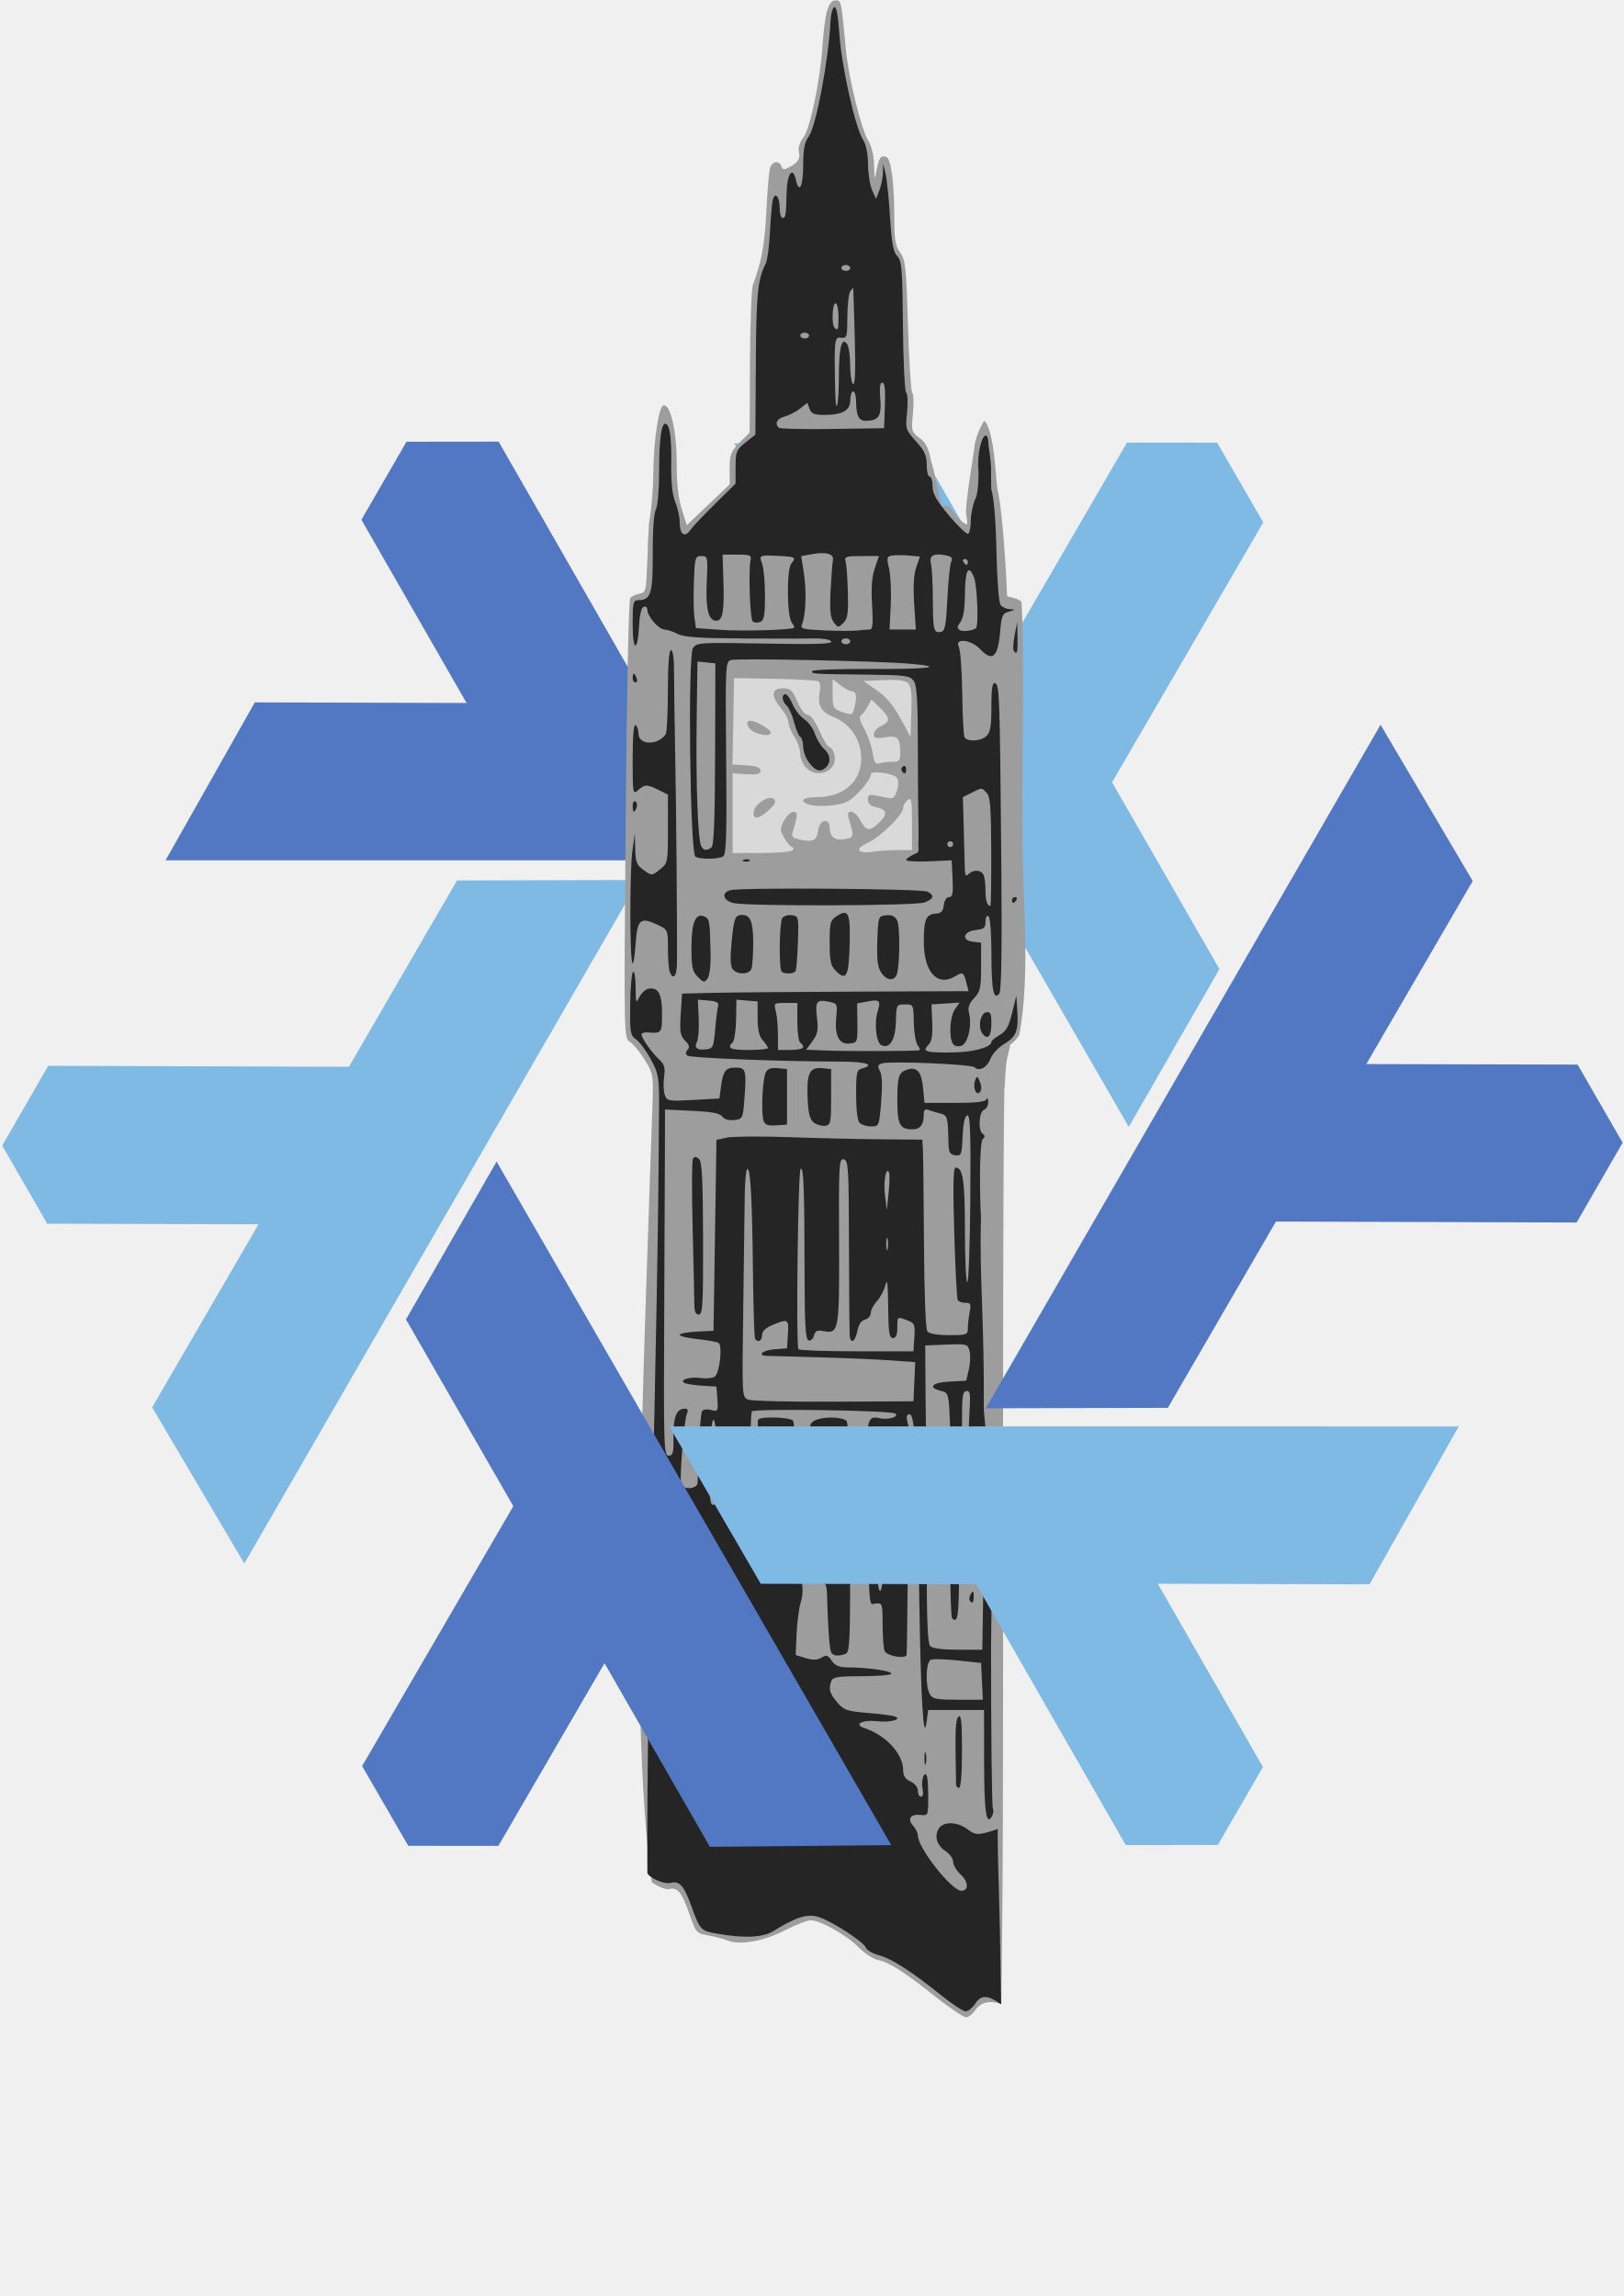
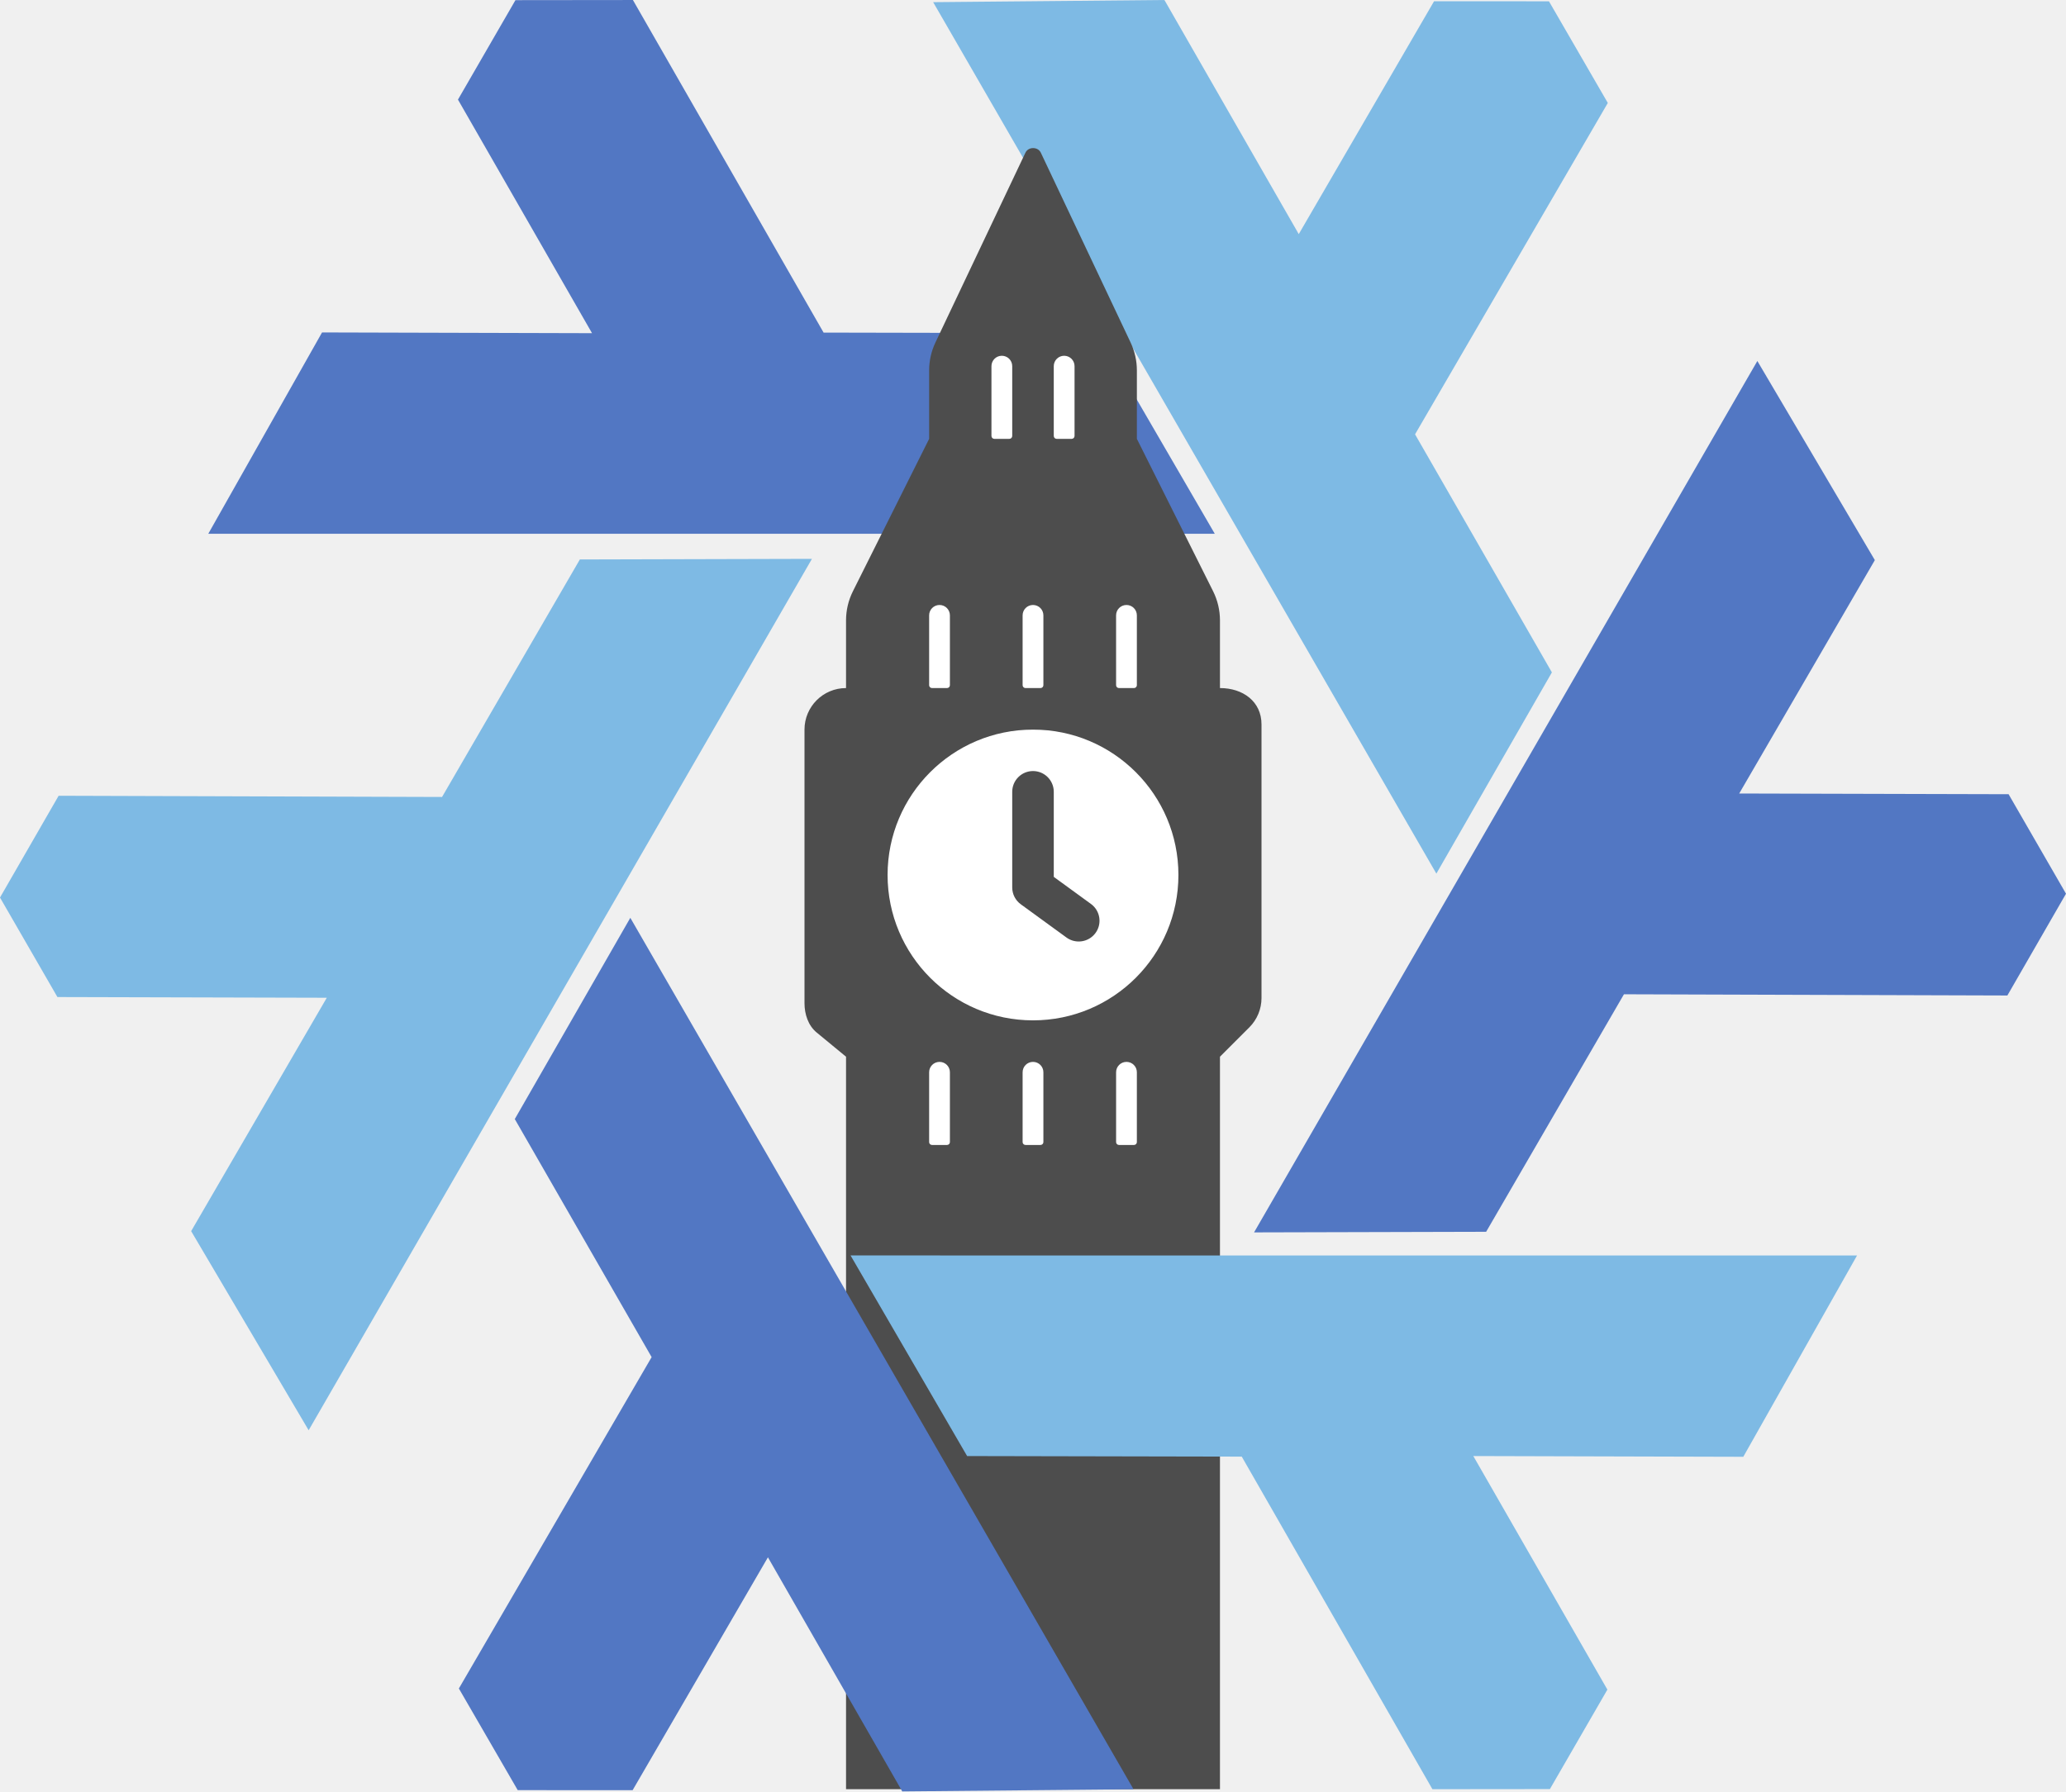
- <svg xmlns="http://www.w3.org/2000/svg" width="210mm" height="297mm" viewBox="0 0 210 297">
-   <path d="M82.65 113.833l-51.053 88.418-11.92-20.206 13.76-23.68-27.326-.072-5.824-10.096 5.947-10.327 38.895.123 13.979-24.099zM145.992 145.77L94.947 57.348l23.458-.22 13.628 23.756 13.725-23.63 11.656.005 5.97 10.314-19.554 33.623 13.88 24.155z" style="isolation:auto;mix-blend-mode:normal" color="#000" overflow="visible" fill="#7ebae4" fill-rule="evenodd" />
-   <path style="isolation:auto;mix-blend-mode:normal" d="M123.516 111.29l-102.1-.006 11.54-20.425 27.387.076-13.601-23.701 5.832-10.092 11.916-.013 19.342 33.746 27.86.057z" color="#000" overflow="visible" fill="#5277c3" fill-rule="evenodd" />
-   <path fill="#d9d9d9" d="M90.01 81.245h36.88v40.692H90.01z" />
-   <path d="M129.483 259.254s-2.167-.962-3.32.734c-.342.523-.894.95-1.226.95-.332 0-2.083-1.172-3.89-2.605-4.136-3.282-6.02-4.487-7.479-4.787-.633-.13-1.778-.883-2.545-1.673-1.493-1.539-4.957-3.486-6.197-3.483-.415.001-1.867.573-3.227 1.27-2.808 1.441-5.834 1.995-7.467 1.366-.6-.23-1.768-.537-2.597-.68-1.444-.251-1.54-.36-2.317-2.615-.987-2.865-1.582-3.643-2.586-3.38-.462.12-1.375-.217-2.333-.864-3.103-22.038-1.003-67.405.105-101.08.103-3.301.048-3.588-1.025-5.324-.624-1.009-1.486-2.05-1.914-2.312-.778-.477-.78-.533-.543-28.713.14-16.812.382-28.418.596-28.688.198-.249.733-.505 1.189-.57.743-.106.84-.38.94-2.674.11-2.501.129-2.177.15-4.042.247-3.045-.038-1.332.247-3.045.243-1.47.452-4.266.465-6.213.025-3.744.698-8.197 1.266-8.377.926-.292 1.754 3.274 1.746 7.526-.005 2.519.21 4.473.645 5.868l.653 2.092 2.777-2.638 2.777-2.637V60.6c0-1.833.142-2.2 1.29-3.347l1.288-1.29.048-9.126c.026-5.02.195-9.513.375-9.987 1.105-2.914 1.527-5.2 1.738-9.415.13-2.613.334-5.137.453-5.61.241-.961 1.184-1.152 1.51-.305.172.45.364.467 1.033.095 1.158-.644 1.428-1.098 1.21-2.028-.11-.472.119-1.201.548-1.747.904-1.149 2.196-7.278 2.513-11.915.292-4.27.752-5.874 1.687-5.874.74 0 .728-.055 1.344 6.458.33 3.496 1.982 10.222 2.858 11.64.47.76.756 1.944.784 3.244.042 1.957.056 1.984.321.616.324-1.67.55-1.97 1.272-1.693.622.238 1.025 3.442 1.025 8.138 0 2.592.143 3.386.76 4.223.683.929.783 1.868 1.01 9.508.14 4.662.39 8.561.558 8.664.167.104.202 1.273.078 2.598-.22 2.353-.197 2.431.93 3.265.862.637 1.217 1.698 1.4 2.918.91 2.071 13.723 63.35 10.026 76.524-.532 1.898-.384 4.26-.538 4.687-.373 29.022.09 94.1-.411 118.413zm-.613-79.321c6.548 47.892 3.274 23.946 0 0zm-45.013-1.12c36.556 48.64 18.278 24.32 0 0zM130.25 77.088c.153.146 1.846.357 1.877.884.361 6.067.085 20.595.085 28.122.013 11.084 1.108 19.457-.377 27.793-8.992 13.627-16.403-72.85-9.07-68.305 1.86 2.203 1.699 1.93 2.11 2.197.468.303.037-1.092.057-1.604.089-2.284.969-7.18 1.106-8.441.18-1.641 1.254-3.306 1.254-3.306 1.389 1.192 1.518 8.375 1.76 9.1.332.99.949 7.173 1.198 13.56zm-27.701 32.871c.13-.209.09-.38-.086-.38s-.621-.509-.988-1.13c-.614-1.04-.62-1.223-.073-2.282.328-.633.868-1.152 1.2-1.152.609 0 .598.428-.06 2.543-.226.726-.082.865 1.138 1.094 1.561.292 1.978.032 2.164-1.35.175-1.302 1.459-1.539 1.459-.27 0 1.237.71 1.765 2.03 1.512 1.124-.216 1.147-.354.428-2.673-.41-1.322.822-1.093 1.535.285.702 1.357 1.175 1.42 2.352.314 1.186-1.114 1.108-1.725-.26-2.025-.804-.177-1.141-.475-1.141-1.011 0-.661.161-.725 1.236-.486.68.151 1.481.293 1.781.316.697.051 1.24-2.285.641-2.754-.698-.546-3.278-.826-3.278-.355 0 .732-1.904 2.94-3.043 3.53-1.112.575-3.99.766-5.103.339-1.178-.452-.573-.91 1.205-.91 3.79-.002 6.143-2.474 5.627-5.912-.309-2.061-1.614-3.695-3.578-4.481-1.582-.633-2.056-1.552-1.704-3.308.114-.572.036-1.144-.173-1.274-.21-.129-2.75-.278-5.648-.331l-5.267-.096-.105 5.588-.105 5.588 1.816.116c1.31.084 1.817.276 1.817.687 0 .443-.404.545-1.807.456l-1.806-.114V110.34h3.78c2.11 0 3.885-.168 4.016-.38zm-5.066-4.97c.16-1.04 2.038-2.203 2.618-1.623.305.306.128.69-.654 1.415-1.3 1.205-2.131 1.292-1.964.207zm6.777-5.678c-.418-.418-.762-1.231-.763-1.807-.001-.575-.342-1.559-.758-2.186-.416-.628-.757-1.459-.758-1.847-.002-.388-.43-1.214-.953-1.836-1.345-1.597-1.266-2.592.203-2.592 1.006 0 1.249.22 1.888 1.711.43 1.004.984 1.711 1.339 1.711.367 0 .968.821 1.53 2.092.508 1.15 1.095 2.092 1.303 2.092.207 0 .487.434.62.966.512 2.04-2.095 3.251-3.65 1.696zm-6.75-4.648c-.867-.418-1.19-1.437-.457-1.437.677 0 2.644 1.139 2.644 1.531 0 .479-1.097.432-2.187-.094zm18.635 15.3l1.806-.004v-3.469c0-3.04-.07-3.41-.57-2.996-.314.26-.57.713-.57 1.006 0 .884-2.922 3.768-4.57 4.511-1.807.815-1.368 1.477.766 1.157.732-.11 2.144-.202 3.138-.204zm-.825-11.413c.973 0 1.11-.137 1.11-1.11 0-2.01-.304-2.334-1.942-2.072-1.218.195-1.48.126-1.48-.39 0-.345.427-.822.95-1.06 1.233-.562 1.2-1.072-.156-2.37l-1.107-1.061-.471.894c-.26.492-.654 1.013-.877 1.158-.269.174-.127.76.421 1.734.455.81.943 2.198 1.085 3.085.19 1.191.402 1.559.808 1.403.302-.116 1.049-.21 1.66-.21zm2.14-10.162c-.37-.37-1.3-.49-3.154-.41l-2.63.114 1.738 1.207c1.193.828 2.148 1.963 3.043 3.613l1.304 2.406.111-3.203c.082-2.335-.03-3.344-.412-3.727zm-6.974 3.222c.374-1.397.273-2.187-.28-2.187-.285 0-.97-.355-1.521-.788l-1.002-.788v1.897c0 1.724.096 1.932 1.046 2.28 1.48.54 1.502.535 1.757-.414z" fill="#9d9d9d" />
-   <path d="M129.483 259.254c-1.805-1.226-2.6-1.232-3.39-.027-.342.523-.883.951-1.202.951-.319 0-1.711-.911-3.094-2.025-3.869-3.117-6.432-4.77-8.083-5.215-.828-.223-1.609-.674-1.735-1.002-.29-.756-4.3-3.365-6.07-3.949-1.45-.478-2.982-.01-5.831 1.781-1.398.879-3.844.987-7.505.332-1.93-.346-2.054-.484-3.146-3.512-.973-2.695-1.542-3.325-2.725-3.016-.818.214-2.977-.765-2.977-1.35 1.658-13.045 5.95 1.93 0 0-.137-27.21 1.374-66.164 1.515-99.592.005-3.298-.098-3.836-1.077-5.628-.596-1.09-1.449-2.237-1.895-2.55-.746-.522-.807-.887-.762-4.556.026-2.194.194-4.079.373-4.19.178-.11.327.794.33 2.01.005 2.026.045 2.13.485 1.261.264-.52.783-1.006 1.154-1.077 1.281-.247 1.778.65 1.778 3.212 0 2.512-.052 2.582-1.806 2.44-.47-.038-.855.072-.853.243.004.484 1.296 2.331 2.258 3.228.712.663.83 1.078.663 2.326-.112.835-.066 1.88.101 2.322.287.756.506.792 3.68.613l3.373-.19.204-1.521c.273-2.043.597-2.472 1.87-2.472 1.347 0 1.436.288 1.178 3.803-.207 2.82-.222 2.854-1.332 2.98-.69.079-1.285-.096-1.547-.454-.31-.425-1.364-.625-3.917-.744l-3.491-.162-.005 3.659c-.002 2.012-.045 12.087-.095 22.388-.085 17.57-.05 18.73.57 18.73.564 0 .656-.364.624-2.478-.037-2.522.403-3.607 1.465-3.607.395 0 .477.2.272.666-.36.82-.986 8.47-.747 9.127.276.755 2.093.593 2.132-.19.019-.366.1-2.516.182-4.776.081-2.261.256-4.286.388-4.5.132-.214.66-.283 1.172-.155.892.224.927.165.815-1.395l-.118-1.63-1.711-.106c-.942-.06-1.964-.197-2.272-.306-1.034-.367.434-.912 1.891-.703.732.106 1.569.033 1.859-.161.642-.43 1.053-4.038.5-4.38-.216-.134-1.434-.352-2.707-.485-1.272-.133-2.314-.38-2.314-.549 0-.169.984-.358 2.187-.42l2.187-.115.19-12.344.19-12.345 1.331-.293c.732-.161 4.326-.188 7.986-.06 3.66.129 9.052.254 11.98.278l5.324.045.076 1.14c.042.628.106 6.104.141 12.17.04 6.696.215 11.216.446 11.504.233.291 1.323.476 2.806.476 2.3 0 2.426-.047 2.426-.904 0-.496.107-1.438.238-2.091.204-1.024.129-1.189-.548-1.189-.433 0-.881-.153-.997-.34-.116-.188-.32-4.124-.456-8.747-.175-6.027-.126-8.407.175-8.407.954 0 1.208 1.713 1.208 8.152 0 3.674.137 6.68.306 6.68.168 0 .344-4.893.39-10.874.068-8.684-.013-10.841-.4-10.713-.315.104-.527 1.065-.6 2.722-.105 2.394-.167 2.553-.95 2.441-.697-.099-.844-.375-.874-1.64-.078-3.363-.124-3.523-1.07-3.76a16.459 16.459 0 0 1-1.52-.463c-.432-.165-.607-.01-.607.538 0 1.393-.437 1.973-1.486 1.973-1.61 0-1.937-.64-1.93-3.784.006-3.113.168-3.598 1.325-3.952 1.23-.376 1.803.303 2.001 2.372l.187 1.942h3.913c2.775 0 3.97-.139 4.105-.476.106-.261.205-.108.222.34.016.448-.227.913-.54 1.034-.669.256-.793 2.723-.157 3.115.297.184.297.372 0 .67-.489.487-.395 7.66-.24 9.973-.222 8.252.436 12.704.368 24.98.37 5.46 1.314 4.995.933 30.697.003 11.31.109 20.733.236 20.94.128.205.075.654-.117.996-.74 1.323-1.006-.535-1.015-7.081l-.008-6.656h-7.226l-.204 1.522c-.396 2.954-.748-2.932-.946-15.783-.326-21.255-.56-24.849-1.55-23.858-.132.132-.057.767.168 1.41.252.724.324 2.8.19 5.44-.12 2.347-.255 8.632-.301 13.966-.046 5.333-.112 9.907-.147 10.163-.075.561-2.385.208-2.814-.43-.154-.229-.282-1.74-.285-3.359-.006-2.824-.04-2.94-.862-2.852-.977.103-.857 1.6-1.14-14.27-.174-9.692-.104-10.09 1.706-9.677 1.043.238 2.523-.242 1.91-.62-.673-.417-18.284-.672-18.533-.269-.122.196-.256 4.385-.298 9.308-.07 7.996-.009 9.02.571 9.6.357.357.7.574.764.481.063-.092 0-4.189-.139-9.104-.139-4.916-.176-9.066-.083-9.223.276-.462 4.238-.327 4.536.156.15.242.305 4.22.344 8.842.044 5.092.267 9.346.565 10.8.373 1.817.39 2.739.07 3.803-.233.772-.476 2.628-.54 4.124l-.116 2.72 1.287.394c.94.289 1.493.273 2.044-.057.64-.384.843-.323 1.335.403.444.654.95.857 2.15.86 2.492.004 5.564.452 5.564.81 0 .18-1.693.327-3.762.327-3.08 0-3.805.109-3.994.601-.4 1.045-.257 1.59.727 2.76.865 1.028 1.245 1.163 3.899 1.387 1.617.137 3.192.332 3.5.433 1.174.386-.499.853-2.294.64-1.811-.215-2.996.425-1.618.874 2.802.91 5.063 3.343 5.063 5.448 0 .746.272 1.17.95 1.479.559.254.952.75.952 1.202 0 .422.184.768.41.768.248 0 .324-.415.191-1.046-.236-1.122.293-2.514.59-1.553.087.28.153 1.534.148 2.79-.008 2.243-.025 2.28-1.018 2.164-1.273-.148-1.722.531-.929 1.407.334.37.608.931.608 1.249 0 1.61 4.344 7.139 5.621 7.153.97.011.934-1.154-.062-2.078-.548-.507-.996-1.253-.996-1.657 0-.404-.415-1.007-.922-1.34-1.146-.75-1.53-1.876-.987-2.891.549-1.026 2.372-1.018 3.77.015.938.694 1.258.74 2.606.377 1.548-.417 1.288-.643 1.288 0 .05 6.532.214 5.646.452 22.248zm-2.48-41.765l-.114-2.377-2.973-.316c-1.636-.173-3.219-.222-3.518-.107-.649.25-.753 3.316-.15 4.441.341.64.819.736 3.63.736h3.238zm-26.545-4.278a.572.572 0 0 0-.57-.57c-.594 0-.755.449-.317.887.437.437.887.276.887-.317zm26.7-6.94c.062-3.923.058-8.868-.008-10.99l-.12-3.858-1.401-.338c-.771-.186-2.386-.274-3.589-.195l-2.186.143v10.728c0 7.836.123 10.85.456 11.183.281.282 1.661.457 3.597.457h3.14l.112-7.13zm-4.008 3.073c-.14-.14-.254-3.273-.254-6.963 0-7.24.116-7.71 2.005-8.15 1.276-.296 1.615.316 1.25 2.26-.257 1.37-.973 1.483-.973.154 0-.406-.257-.738-.57-.738-.487 0-.571 1.014-.571 6.845 0 6.252-.146 7.334-.887 6.592zm2.266-2.331c-.104-.167-.03-.552.161-.856.273-.431.351-.365.356.303.006.88-.188 1.086-.517.553zm.202-7.683c0-.523.087-.737.192-.476.106.262.106.69 0 .95-.105.262-.192.048-.192-.474zm-30.175 12.573c.095-.285-.048-.428-.333-.332a1.19 1.19 0 0 0-.665.665c-.095.285.047.428.332.333a1.19 1.19 0 0 0 .666-.666zm-9.611-6.133c.137-.223.775-.351 1.416-.285 1.403.144 1.688-.425.768-1.531l-.678-.815-1.236.795c-.683.439-1.236 1.118-1.236 1.518 0 .784.563.97.966.318zm28.311-1.972c-.003-1.098-.173-2.253-.378-2.567-.26-.4-.358.2-.326 1.997.026 1.412.197 2.567.379 2.567s.328-.899.325-1.997zm.006-4.659c0-.523-.171-.95-.38-.95-.21 0-.38.427-.38.95 0 .523.17.951.38.951.209 0 .38-.428.38-.95zm-.5-3.684c-.122-.303-.212-.213-.23.23-.017.4.073.626.2.5.126-.127.14-.455.03-.73zm-20.88-6.614c-.139-6.875-.829-6.935-.974-.085-.111 5.211.036 6.422.7 5.758.227-.226.337-2.514.273-5.673zm20.883.703c-.096-.37-.182-.16-.19.468-.007.628.072.93.176.673.104-.258.11-.771.014-1.141zm9.386-.181c.027-.061-.037-2.158-.142-4.66-.185-4.432-.213-4.552-1.113-4.763-1.835-.431-1.296-1.103.98-1.222l2.2-.115.337-1.433c.185-.788.229-1.865.096-2.394-.233-.93-.328-.956-2.987-.848l-2.746.111.05 7.309c.027 4.02.159 7.593.292 7.94.188.49.55.581 1.614.409.754-.123 1.393-.273 1.42-.334zm3.971-.777c.089-.468-.119-.666-.697-.666-.8 0-1.145.755-1.019-3.126.117-3.6.39-4.86-.21-4.86-.593 0-.666.452-.666 4.152 0 2.284-.108 4.435-.24 4.78-.203.528-.007.608 1.232.507 1.042-.086 1.51-.317 1.6-.787zm-27.311-1.616c0-.314-.068-.57-.15-.57-.082 0-.248.256-.368.57-.12.313-.053.57.15.57.202 0 .368-.257.368-.57zm18.556-8.236l.112-2.532-3.155-.23c-1.734-.125-5.892-.304-9.238-.396l-6.75-.187c-1.38-.039-.598-.74.95-.852l1.616-.117.116-1.807c.128-1.994.02-2.062-1.97-1.23-.929.387-1.378.822-1.378 1.33 0 .75-.547 1.029-.9.458-.101-.163-.225-4.057-.275-8.652-.104-9.616-.324-13.547-.742-13.289-.161.1-.308 1.765-.325 3.7-.017 1.934-.103 8.534-.191 14.666-.16 11.143-.16 11.149.66 11.46.452.17 5.443.288 11.09.26l10.268-.05zm-33.364-2.291c35.868 50.219 17.934 25.11 0 0zm33.368-3.45c.106-1.65.028-1.842-.88-2.188-1.362-.517-1.327-.542-1.327.953 0 .93-.172 1.33-.57 1.33-.47 0-.578-.724-.61-4.088-.028-2.866-.128-3.711-.338-2.827-.164.693-.66 1.646-1.102 2.116-.442.47-.803 1.16-.803 1.532 0 .372-.338.765-.751.873-.49.128-.836.647-.993 1.486-.256 1.36-.87 1.75-.987.623-.038-.366-.08-5.626-.095-11.688-.024-10.108-.08-11.034-.68-11.15-.607-.117-.65.643-.603 10.53.055 11.663-.019 12.091-2.01 11.693-.813-.162-1.07-.042-1.232.578-.113.43-.43.708-.705.615-.393-.131-.504-1.958-.513-8.501-.017-11.245-.118-13.931-.513-13.687-.334.207-.613 22.807-.288 23.332.094.151 3.48.275 7.527.275h7.357zm-3.466-12.74c-.096-.366-.174-.066-.174.666s.078 1.032.174.665a3.123 3.123 0 0 0 0-1.33zm.182-8.621c-.402-.743-.736 1.247-.51 3.036l.238 1.877.23-2.281c.128-1.255.146-2.44.042-2.632zm8.674 79.168c-.133-7.15-.09-8.325.316-8.732.35-.35.453.64.453 4.377 0 2.967-.146 4.83-.38 4.83-.21 0-.384-.214-.39-.475zm-4.086-3.328c0-.732.078-1.032.173-.666.096.366.096.965 0 1.332-.095.366-.173.066-.173-.666zm-12.092-13.805c-.195-.509-.408-3.514-.497-6.99-.044-1.736-.152-1.985-.905-2.092l-.856-.121-.04-8.774c-.022-4.825-.156-9.394-.299-10.152-.213-1.14-.129-1.449.49-1.78 1.032-.552 3.665-.505 4.136.074.246.302.406 5.846.438 15.167.046 13.19-.011 14.716-.561 14.927-.975.374-1.7.275-1.906-.26zm-.547-10.99c0-.615-.112-.725-.423-.414-.233.233-.308.61-.168.836.394.637.591.495.591-.423zM89.805 168.81c-.002-.68-.102-5.122-.222-9.872-.12-4.75-.103-8.823.038-9.05.184-.298.4-.295.77.01.404.337.518 2.502.54 10.287.023 8.55-.05 9.861-.547 9.861-.393 0-.576-.39-.579-1.236zm8.936-23.88c-.322-1.015-.118-5.35.29-6.186.242-.494.678-.655 1.548-.57l1.21.117v7.19l-1.408.09c-1.102.07-1.458-.068-1.64-.642zm6.534.3c-.515-.377-.723-1.125-.816-2.938-.173-3.37.221-4.272 1.799-4.12l1.236.119v3.613c0 3.327-.06 3.621-.764 3.722-.42.06-1.074-.118-1.455-.396zm5.908.02c-.283-.282-.457-1.672-.457-3.648 0-2.872.077-3.212.761-3.391 1.748-.457.54-.872-2.567-.882-8.289-.027-19.714-.476-20.042-.787-.227-.216-.206-.498.057-.761.304-.304.216-.62-.324-1.16-.634-.635-.717-1.131-.57-3.42l.171-2.677 4.126-.098c2.27-.053 10.606-.123 18.525-.155l14.397-.058-.262-1.045c-.348-1.386-.484-1.48-1.353-.937-2.387 1.49-4.172-.431-4.164-4.483.005-2.826.303-3.504 1.567-3.568.682-.034.926-.296 1.018-1.091.07-.616.351-1.046.683-1.046.45 0 .54-.48.45-2.377l-.113-2.377-2.947.13c-1.621.072-2.946-.014-2.944-.19.003-.176.68-.603 1.504-.95.253-.723 0 0 .096-1.547.05-1.92-.082-3.007-.082-11.042 0-7.075-.11-9.034-.54-9.621-.487-.666-1.076-.745-5.99-.801-7.224-.084-7.161-.08-7.161-.448 0-.177 3.423-.305 7.606-.286 7.623.036 9.847-.264 5.039-.68-4.107-.354-22.336-.73-23.136-.476-.701.223-.724.695-.613 12.656.091 9.89.014 12.49-.38 12.74-.614.389-3.004.412-3.595.034-.702-.449-1.004-26.004-.319-26.982.496-.708.927-.734 9.335-.578 6.556.122 8.747.052 8.547-.271-.148-.24-1.067-.414-2.042-.389-.975.026-5.145.028-9.266.005-5.763-.033-7.738-.17-8.557-.598-.585-.305-1.351-.556-1.702-.557-.724-.003-2.214-1.724-2.214-2.558 0-.303-.214-.48-.476-.394-.29.096-.52 1.034-.59 2.409-.184 3.558-.836 3.446-.836-.144 0-2.827.069-3.119.734-3.119 1.626 0 1.893-.861 1.863-6.032-.016-2.928.143-5.192.4-5.67.237-.444.426-2.562.426-4.768 0-4.172.268-6.348.783-6.348.583 0 .836 1.682.787 5.22-.033 2.396.136 3.995.522 4.916.313.751.57 1.934.57 2.628 0 1.552.64 2.028 1.355 1.009.293-.42 1.734-1.946 3.202-3.394l2.669-2.632v-2.146c0-1.98.098-2.224 1.282-3.169l1.282-1.023.056-9.348c.053-8.846.245-10.768 1.276-12.762.209-.404.455-2.2.546-3.993.091-1.792.247-3.65.345-4.13.262-1.272.917-.633.917.894 0 .72.172 1.309.38 1.309.398 0 .446-.31.524-3.404.059-2.332.798-3.317 1.18-1.574.432 1.965.959.917.959-1.905 0-2.015.177-2.904.734-3.686.943-1.322 2.552-9.89 2.797-14.882.045-.925.27-1.743.499-1.819.273-.09.5 1.148.66 3.584.264 4.065 2.065 12.072 3.054 13.582.388.592.629 1.779.64 3.15.01 1.21.245 2.713.524 3.341l.506 1.14.427-1.07c.235-.588.445-1.615.466-2.281l.039-1.211.308 1.31c.17.72.431 3.266.58 5.658.21 3.363.422 4.497.932 5.008.581.58.669 1.652.733 8.983.04 4.578.23 8.48.42 8.673.19.192.243 1.342.116 2.557-.224 2.141-.189 2.255 1.153 3.74 1.106 1.224 1.385 1.838 1.385 3.053 0 .836.17 1.52.38 1.52s.38.561.38 1.248c0 .96.493 1.833 2.141 3.795 1.178 1.4 2.29 2.455 2.472 2.342.182-.112.331-.896.331-1.74 0-.846.279-2.124.619-2.84.428-.903.377-3.607.377-3.607-.222-1.893.382-4.522.95-4.522.185 0 .336.46.336 1.02 0 .563.144.824.28 2.351.135 1.528 0 0 .078 3.53.343 1.062.586 3.966.677 8.103.084 3.826.308 6.649.55 6.94.226.272.774.51 1.219.531.714.034.697.07-.142.301-.847.234-.972.51-1.142 2.53-.29 3.431-.999 4.035-2.66 2.266-1.115-1.186-3.304-1.388-2.694-.248.207.386.407 3.108.444 6.048.037 2.94.173 5.499.303 5.686.402.58 2.081.489 2.79-.154.547-.494.677-1.228.677-3.817 0-2.396.12-3.165.476-3.045.572.192.614 1.39.808 23.292.097 10.966.015 16.515-.25 16.846-.755.942-1.022-.389-1.028-5.13-.003-2.674-.167-4.735-.386-4.87-.215-.134-.38.177-.38.713 0 .792-.204.969-1.233 1.068-1.631.158-1.948 1.342-.406 1.518l1.068.123v3.107c0 2.747-.104 3.219-.902 4.067-.667.71-.839 1.212-.66 1.925.409 1.628-.146 3.969-1.004 4.241-.458.146-.892.036-1.088-.274-.541-.854-.38-3.52.269-4.447l.607-.868-1.82.118-1.82.117.096 2.325c.071 1.706-.062 2.484-.501 2.923-.847.847-.355 1.003 3.056.968 2.774-.028 5.094-.654 5.1-1.377.002-.151.482-.548 1.068-.88.834-.475 1.183-1.092 1.612-2.853l.549-2.247.12 1.877c.17 2.682-.125 3.454-1.673 4.368-.753.444-1.558 1.306-1.788 1.915-.431 1.143-1.472 1.705-2.064 1.114-.388-.39-10.93-.834-11.965-.505-.57.181-.618.357-.271 1.006.276.517.33 1.875.156 3.967-.262 3.141-.279 3.182-1.296 3.182-.567 0-1.236-.206-1.487-.457zm7.671-9.386c.183-.025.117-.304-.146-.622-.263-.317-.498-1.643-.522-2.947-.043-2.354-.051-2.37-1.15-2.37-1.088 0-1.108.037-1.164 2.195-.062 2.354-.748 3.523-1.825 3.11-.726-.279-1.023-2.84-.52-4.47.418-1.352.239-1.511-1.364-1.21l-1.304.244.029 2.537c.028 2.478.005 2.54-.992 2.655-1.364.158-1.97-1.014-1.744-3.37.168-1.752.138-1.818-.947-2.035-1.6-.32-1.792-.06-1.538 2.087.188 1.584.086 2.102-.589 3.015l-.815 1.103 2.756.111c2.489.101 11.018.077 11.835-.033zm-26.358-2.707c.118-1.36.289-2.729.38-3.043.123-.42-.2-.6-1.228-.686l-1.394-.116.11 2.398c.06 1.318-.034 2.675-.21 3.013-.418.81-.024 1.157 1.163 1.018.896-.104.98-.287 1.179-2.584zm6.821 2.407c0-.14-.3-.587-.665-.992-.468-.519-.666-1.374-.666-2.883v-2.145l-1.37-.115-1.37-.114-.043 2.554c-.024 1.405-.22 2.732-.436 2.948-.788.788-.345 1.002 2.078 1.002 1.36 0 2.472-.115 2.472-.255zm4.564-.103c0-.197-.171-.464-.38-.593-.21-.13-.38-1.337-.38-2.684v-2.45h-1.53c-1.479 0-1.519.034-1.257 1.046.15.575.275 1.944.28 3.042l.007 1.997h1.63c.896 0 1.63-.161 1.63-.358zm24.32-25.306c-.018-5.755-.127-7.134-.599-7.606-.699-.7-.542-.699-1.93-.007l-1.144.571.114 3.898c.063 2.144.123 4.488.135 5.21.016 1.02.122 1.21.477.856.644-.645 1.702-.567 1.975.145.127.33.23 1.243.23 2.028 0 1.256.224 1.934.637 1.934.07 0 .118-3.163.106-7.03zm-36.215-.504c.349-.221.474-3.236.5-12.069l.033-11.773-1.156-.119-1.157-.118-.103 7.618c-.113 8.315.158 15.58.607 16.307.33.532.625.568 1.276.154zm31.29-.453c0-.21-.17-.38-.38-.38s-.38.17-.38.38c0 .209.17.38.38.38s.38-.171.38-.38zm-13.31-26.241c0-.21-.257-.38-.57-.38-.314 0-.571.17-.571.38 0 .209.257.38.57.38.314 0 .57-.171.57-.38zm-7.267-1.753c.082-.072-.047-.366-.286-.655-.643-.774-.699-6.893-.07-7.65.659-.794.532-.876-1.505-.983-2.642-.139-2.692-.117-2.272.988.204.536.371 2.4.371 4.142 0 2.606-.112 3.21-.634 3.41-.349.134-.782.096-.962-.084-.338-.338-.552-6.519-.272-7.874.14-.679-.045-.76-1.73-.76h-1.886l.111 3.5c.121 3.828-.101 5.057-.914 5.057-1.027 0-1.411-1.544-1.246-5.001.157-3.278.139-3.366-.689-3.366-.805 0-.856.174-.972 3.328-.068 1.83-.036 3.926.072 4.658l.195 1.331 3.037.222c2.834.206 9.317.03 9.652-.263zm9.773.232c.4 0 .468-.68.317-3.182-.134-2.21-.027-3.661.35-4.754l.54-1.572h-2.262c-1.98 0-2.237.083-2.056.666.114.366.248 2.163.297 3.993.074 2.762-.025 3.441-.585 3.993-.643.634-.702.63-1.243-.095-.434-.58-.532-1.527-.411-3.993.087-1.778.225-3.575.306-3.993.172-.877-.88-1.164-2.885-.788l-1.222.23.346 2.18c.368 2.313.252 5.553-.238 6.633-.262.579.051.665 2.878.79 1.744.078 3.664.086 4.265.017.601-.07 1.323-.125 1.603-.125zm10.058-3.998c.112-2.298.336-4.457.497-4.796.225-.474.051-.663-.75-.816-1.558-.298-2.138.051-1.869 1.125.127.505.235 2.569.241 4.584.01 3.998.107 4.382 1.047 4.203.525-.1.663-.812.834-4.3zm3.695 3.823c.372-.312.163-5.587-.263-6.613-.725-1.752-1.149-.88-1.17 2.414-.012 1.728-.215 2.921-.577 3.4-.438.58-.456.803-.083 1.038.388.244 1.694.094 2.093-.24zm-7.993-3.153c-.143-2.22-.054-3.791.267-4.72l.48-1.39-1.369-.13c-.753-.072-1.734-.078-2.18-.015-.75.107-.783.236-.442 1.712.203.877.299 3.007.213 4.733l-.155 3.138h3.399l-.213-3.328zm6.946-5.42c0-.209-.181-.38-.403-.38-.221 0-.297.171-.168.38.13.21.31.38.403.38.092 0 .168-.17.168-.38zm-10.728-20.25c.078-2.055-.023-2.948-.332-2.948-.305 0-.389.657-.268 2.112.186 2.245-.212 2.832-1.917 2.832-.87 0-1.207-.698-1.207-2.503 0-.715-.17-1.3-.38-1.3s-.38.518-.38 1.15c0 1.338-1.014 1.892-3.46 1.892-1.175 0-1.573-.172-1.798-.782l-.29-.782-.964.759c-.53.417-1.421.873-1.98 1.013-.973.244-1.31.893-.754 1.449.144.144 3.268.215 6.94.158l6.68-.103zm-5.954-3.788c.008-3.748.383-5.17 1.084-4.104.206.314.377 1.545.38 2.735.003 1.19.176 2.27.385 2.398.248.154.32-1.902.209-5.967-.093-3.41-.181-6.287-.195-6.392-.013-.104-.19.067-.393.38-.203.314-.372 1.81-.375 3.324-.005 2.582-.056 2.747-.816 2.662-.867-.097-.897.177-.754 6.913.073 3.477.467 1.862.475-1.949zm-3.854-5.245c0-.209-.257-.38-.571-.38-.314 0-.57.171-.57.38 0 .21.256.38.57.38.314 0 .57-.17.57-.38zm3.803-2.472c0-.94-.172-1.711-.38-1.711-.42 0-.531 2.765-.128 3.17.45.448.508.282.508-1.459zm1.52-6.275c0-.209-.256-.38-.57-.38-.313 0-.57.171-.57.38 0 .21.257.38.57.38.314 0 .57-.17.57-.38zM126.1 141.017c-.133-.349-.122-.934.026-1.3.235-.58.314-.548.623.255.226.587.216 1.057-.026 1.3-.252.252-.46.167-.623-.255zm.995-7.27c-.65-.785-.345-2.649.46-2.801.544-.104.665.152.665 1.4 0 1.689-.435 2.231-1.125 1.4zm-36.847-7.378c-.698-.698-.819-1.255-.819-3.788 0-3.213.508-4.475 1.627-4.046.708.272.748.49.846 4.65.039 1.638-.119 3.022-.385 3.386-.408.559-.528.54-1.27-.202zm23.704-.586c-.448-.683-.568-1.697-.485-4.088.11-3.135.126-3.182 1.132-3.298.705-.081 1.144.113 1.42.63.437.816.354 6.456-.107 7.201-.455.736-1.314.541-1.96-.445zm-27.334-.073c-.127-.331-.231-1.692-.231-3.025 0-2.387-.02-2.432-1.308-3.043-2.276-1.08-2.66-.749-2.875 2.49-.105 1.566-.29 2.677-.411 2.468-.353-.608-.36-11.947-.009-14.452l.32-2.281.05 1.97c.042 1.689.2 2.078 1.1 2.718 1.048.747 1.05.747 2.09-.083 1.03-.82 1.043-.888 1.043-5.257v-4.427l-1.2-.598c-1.506-.751-1.807-.748-2.668.031-.67.607-.696.46-.696-4.016 0-3 .135-4.561.38-4.41.21.13.38.633.38 1.12 0 1.49 2.529 1.533 3.513.06.154-.23.282-2.772.285-5.648.004-3.401.146-5.23.406-5.23.246 0 .397 1.135.393 2.948-.004 1.621.06 6.285.142 10.363.142 7.01.283 23.776.23 27.287-.024 1.621-.502 2.14-.934 1.015zm21.47-.135c-.652-.653-.784-1.263-.784-3.628 0-2.629.073-2.892.97-3.48 1.468-.961 1.734-.326 1.611 3.854-.118 4.025-.44 4.61-1.797 3.254zm-13.31-.186c-.325-.39-.364-1.428-.142-3.703.253-2.597.43-3.185.992-3.293 1.341-.257 1.788.632 1.788 3.56 0 1.526-.104 3.046-.231 3.376-.288.75-1.804.787-2.408.06zm6.314.289c-.369-.37-.3-6.311.08-6.91.178-.28.731-.452 1.23-.381.89.126.906.197.796 3.52-.062 1.866-.2 3.534-.308 3.708-.233.378-1.44.42-1.798.063zm-6.144-8.847c-1.417-.278-1.724-1.368-.474-1.682 1.465-.368 24.75-.196 25.475.188.943.5.827.931-.38 1.403-1.101.431-22.489.51-24.62.09zm35.934-.408c0-.209.182-.38.403-.38.222 0 .297.171.168.38-.13.21-.31.38-.403.38-.092 0-.168-.17-.168-.38zm-34.678-5.203c.274-.11.602-.097.728.03.127.126-.098.216-.499.2-.443-.019-.533-.109-.23-.23zm-14.38-6.989c0-.43.163-.682.363-.558.2.124.267.476.15.783-.302.786-.514.694-.514-.225zm34.813-4.515c-.12-.194-.045-.461.168-.592.213-.132.387.027.387.354 0 .668-.229.766-.555.238zm-11.968-1.028c-.433-.551-.788-1.482-.788-2.07 0-.586-.171-1.172-.38-1.301-.21-.13-.571-.99-.803-1.913-.233-.922-.66-1.874-.951-2.116-.608-.504-.709-1.486-.153-1.486.206 0 .62.586.919 1.302.3.716.977 1.585 1.507 1.932.53.348 1.15 1.196 1.377 1.886.228.69.75 1.557 1.16 1.929.847.766.962 1.711.29 2.383-.703.703-1.317.549-2.178-.546zM81.823 87.711c0-.314.068-.57.15-.57.082 0 .248.256.368.57.12.313.053.57-.15.57-.202 0-.368-.257-.368-.57zm49.283-3.56c-.111-.18-.055-1.078.126-1.996l.328-1.67.041 1.996c.04 1.94-.079 2.344-.495 1.67z" fill="#252525" />
-   <path style="isolation:auto;mix-blend-mode:normal" d="M64.226 150.255l51.045 88.423-23.458.22-13.628-23.756-13.725 23.629-11.655-.004-5.97-10.314 19.554-33.623-13.881-24.155zM127.499 182.174l51.053-88.418 11.92 20.206-13.76 23.68 27.327.071 5.823 10.097-5.947 10.326-38.895-.122-13.979 24.098z" color="#000" overflow="visible" fill="#5277c3" fill-rule="evenodd" />
-   <path d="M86.567 184.513l102.099.004-11.539 20.425-27.387-.075 13.6 23.7-5.831 10.092-11.917.012-19.341-33.746-27.86-.056z" style="isolation:auto;mix-blend-mode:normal" color="#000" overflow="visible" fill="#7ebae4" fill-rule="evenodd" />
+ <svg xmlns="http://www.w3.org/2000/svg" width="976.309" height="846.778" viewBox="0 0 258.315 224.043">
+   <path d="M101.518 69.893l-62.927 108.98L23.9 153.97l16.959-29.187-33.68-.089L0 112.25l7.33-12.73 47.941.152 17.23-29.704zm78.073 39.365L116.675.27 145.589 0l16.797 29.28L179.303.157l14.366.006 7.358 12.712-24.101 41.443 17.109 29.773z" style="isolation:auto;mix-blend-mode:normal" color="#000" overflow="visible" fill="#7ebae4" fill-rule="evenodd" />
+   <path style="isolation:auto;mix-blend-mode:normal" d="M151.887 66.758l-125.843-.006 14.222-25.176 33.756.093L57.26 12.457 64.447.018 79.135.002l23.84 41.594 34.338.07z" color="#000" overflow="visible" fill="#5277c3" fill-rule="evenodd" />
+   <path fill="#fff" d="M121.708 41.859h15.605v18.328h-15.605zM110.743 70.01h34.125v18.328h-34.125zm-.428 59.069h34.125v18.328h-34.125zm-3.023-37.797h46.22v37.675h-46.22z" />
+   <path d="M134.87 117.747c-.53 0-1.065-.162-1.527-.497l-5.715-4.16a2.597 2.597 0 0 1-1.068-2.1V99.028a2.596 2.596 0 0 1 2.598-2.598 2.596 2.596 0 0 1 2.597 2.598v10.638l4.647 3.384a2.596 2.596 0 0 1-1.532 4.697zm22.858-27.148v34.212a5.182 5.182 0 0 1-1.522 3.673l-3.672 3.672v91.605h-46.752v-91.605l-3.673-3.026c-1.063-.875-1.522-2.298-1.522-3.672V91.246a5.193 5.193 0 0 1 5.194-5.194V77.59c0-1.268.295-2.516.863-3.652l9.527-19.054V46.33c0-1.208.269-2.405.786-3.496l11.25-23.73c.174-.376.552-.584.966-.584.414 0 .791.208.966.583l11.222 23.731a8.182 8.182 0 0 1 .784 3.496v8.553l9.527 19.054a8.159 8.159 0 0 1 .862 3.652v8.462c2.868 0 5.194 1.676 5.194 4.547zm-18.181-4.907c0 .197.16.36.36.36h1.877c.2 0 .36-.163.36-.36V76.96c0-.72-.581-1.299-1.299-1.299s-1.299.579-1.299 1.299zm-7.792-31.168c0 .197.16.36.36.36h1.877c.2 0 .36-.163.36-.36v-8.73c0-.721-.581-1.3-1.299-1.3s-1.299.579-1.299 1.3zm-3.896 31.168c0 .197.16.36.36.36h1.877c.2 0 .36-.163.36-.36V76.96c0-.72-.58-1.299-1.299-1.299-.717 0-1.298.579-1.298 1.299zm-3.896-31.168c0 .197.16.36.36.36h1.877c.2 0 .36-.163.36-.36v-8.73c0-.721-.58-1.3-1.299-1.3-.717 0-1.298.579-1.298 1.3zm-7.792 31.168c0 .197.16.36.36.36h1.877c.2 0 .36-.163.36-.36V76.96c0-.72-.58-1.299-1.299-1.299-.717 0-1.298.579-1.298 1.299zm2.597 48.41c0-.72-.58-1.299-1.298-1.299-.718 0-1.299.579-1.299 1.3v8.73c0 .197.16.36.36.36h1.877c.2 0 .36-.163.36-.36zm11.688 0c0-.72-.58-1.299-1.298-1.299-.718 0-1.299.579-1.299 1.3v8.73c0 .197.16.36.36.36h1.877c.2 0 .36-.163.36-.36zm11.688 0c0-.72-.58-1.299-1.298-1.299-.718 0-1.299.579-1.299 1.3v8.73c0 .197.16.36.36.36h1.877c.2 0 .36-.163.36-.36zm5.195-24.675c0-10.039-8.14-18.18-18.181-18.18-10.042 0-18.182 8.141-18.182 18.18 0 10.04 8.14 18.182 18.182 18.182 10.042 0 18.181-8.142 18.181-18.182z" fill="#4d4d4d" />
+   <path style="isolation:auto;mix-blend-mode:normal" d="M156.797 154.127l62.927-108.98 14.691 24.904-16.959 29.187 33.681.089 7.178 12.444-7.33 12.729-47.94-.152-17.23 29.704z" color="#000" overflow="visible" fill="#5277c3" fill-rule="evenodd" />
+   <path d="M106.346 157.01l125.843.005-14.222 25.176-33.756-.093 16.763 29.212-7.188 12.439-14.688.015-23.84-41.594-34.338-.07z" style="isolation:auto;mix-blend-mode:normal" color="#000" overflow="visible" fill="#7ebae4" fill-rule="evenodd" />
+   <path style="isolation:auto;mix-blend-mode:normal" d="M78.81 114.786l62.916 108.986-28.914.271-16.797-29.28-16.917 29.124-14.367-.005-7.358-12.712 24.102-41.443-17.11-29.773z" color="#000" overflow="visible" fill="#5277c3" fill-rule="evenodd" />
</svg>
